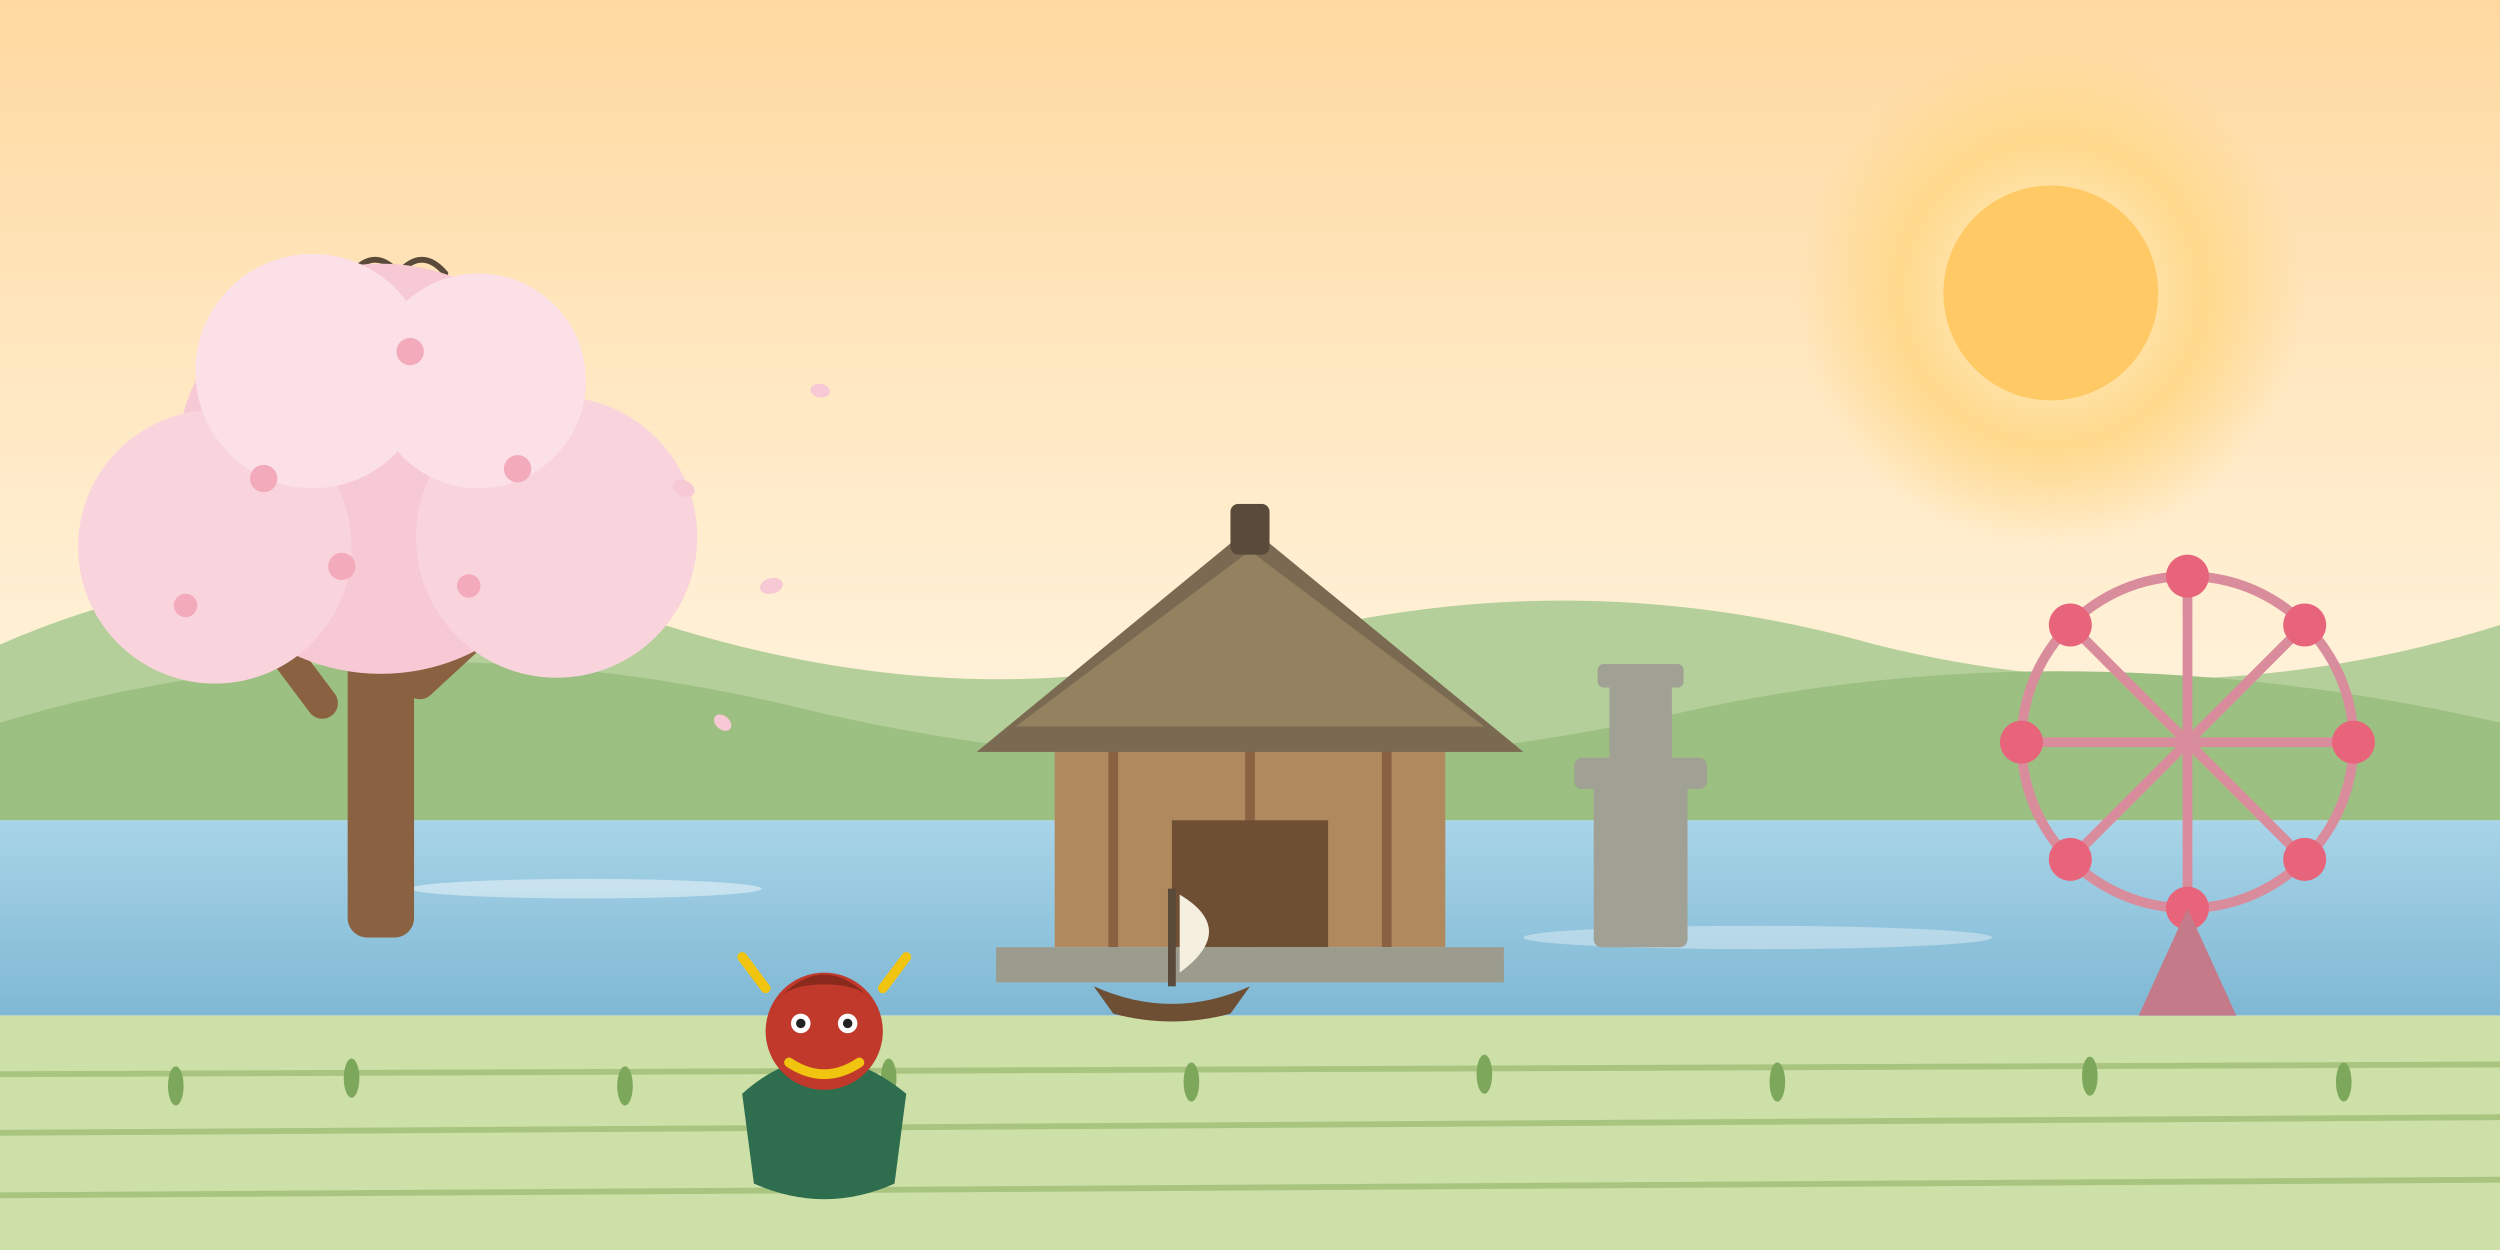
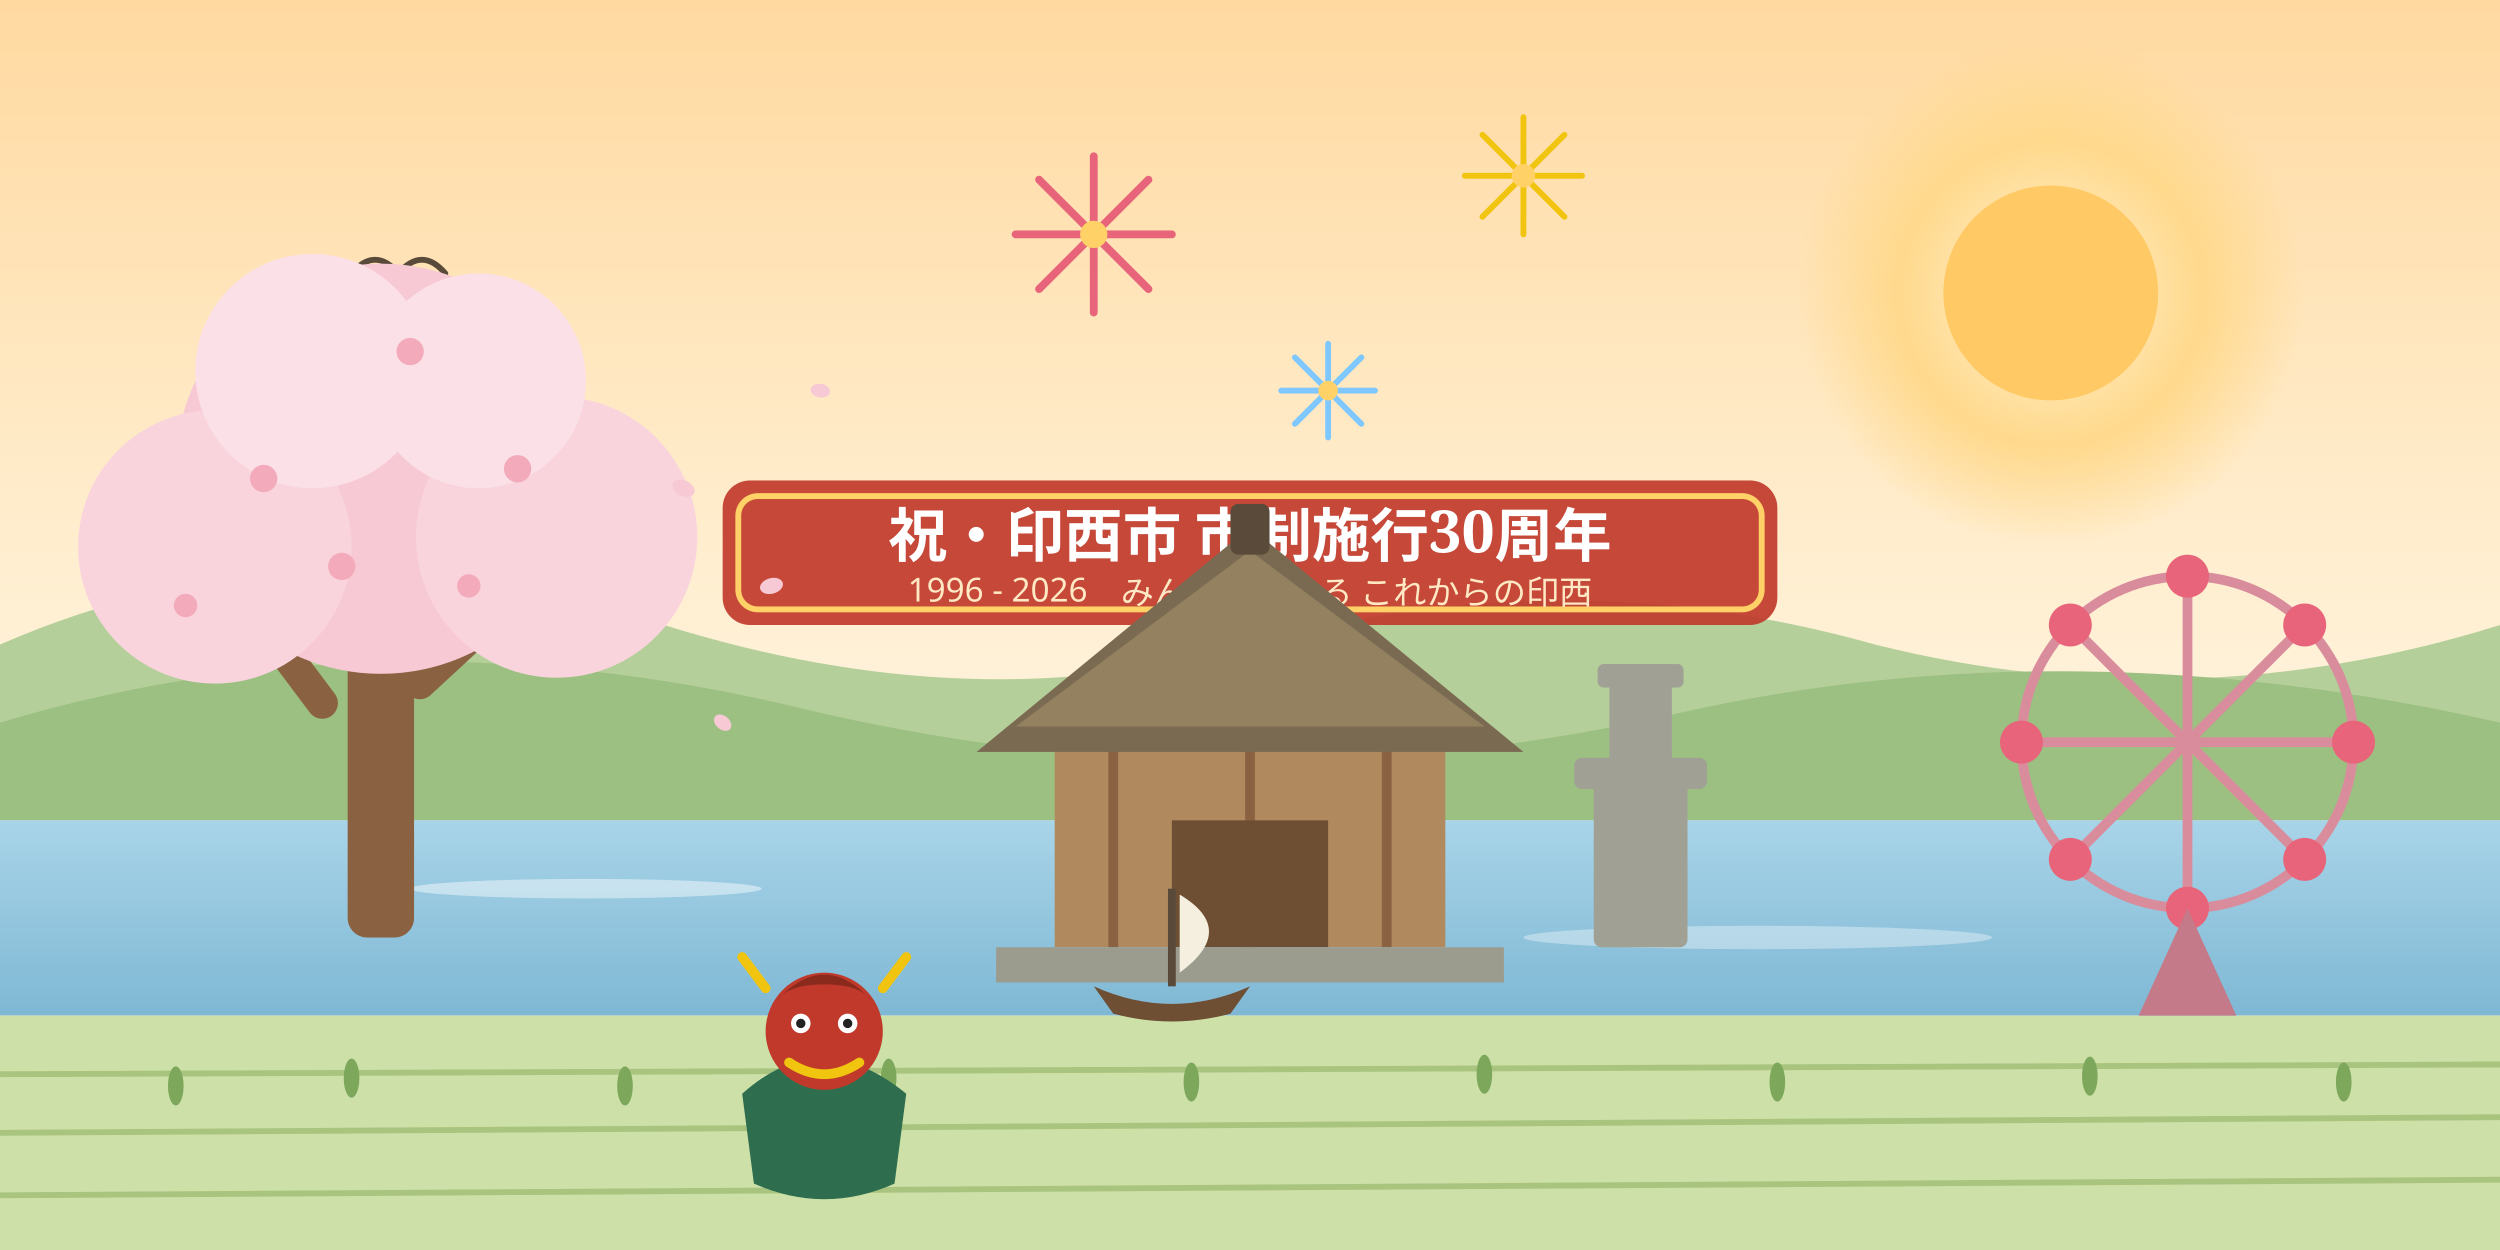
<svg xmlns="http://www.w3.org/2000/svg" viewBox="0 0 1280 640" width="1280" height="640">
  <defs>
    <linearGradient id="sky" x1="0" y1="0" x2="0" y2="1">
      <stop offset="0" stop-color="#ffd9a0" />
      <stop offset="0.5" stop-color="#ffe9c4" />
      <stop offset="1" stop-color="#fff6e3" />
    </linearGradient>
    <linearGradient id="lake" x1="0" y1="0" x2="0" y2="1">
      <stop offset="0" stop-color="#a8d4e8" />
      <stop offset="1" stop-color="#7fb8d4" />
    </linearGradient>
    <radialGradient id="sun" cx="0.5" cy="0.5" r="0.5">
      <stop offset="0" stop-color="#fff3d6" />
      <stop offset="0.6" stop-color="#ffd98c" />
      <stop offset="1" stop-color="#ffd98c" stop-opacity="0" />
    </radialGradient>
  </defs>
  <rect width="1280" height="420" fill="url(#sky)" />
  <circle cx="1050" cy="150" r="130" fill="url(#sun)" />
  <circle cx="1050" cy="150" r="55" fill="#ffca66" />
  <path d="M0,330 Q160,260 340,320 Q500,370 640,330 Q800,285 960,330 Q1120,370 1280,320 L1280,420 L0,420 Z" fill="#b5cf9a" />
  <path d="M0,370 Q200,310 420,365 Q640,415 860,365 Q1060,320 1280,370 L1280,420 L0,420 Z" fill="#9cbf82" />
  <rect y="420" width="1280" height="100" fill="url(#lake)" />
  <ellipse cx="300" cy="455" rx="90" ry="5" fill="#ffffff" opacity="0.45" />
  <ellipse cx="900" cy="480" rx="120" ry="6" fill="#ffffff" opacity="0.35" />
  <ellipse cx="620" cy="440" rx="60" ry="4" fill="#ffffff" opacity="0.4" />
  <g stroke="#5a4a3a" stroke-width="3" fill="none" stroke-linecap="round">
    <path d="M180,140 q12,-14 24,0 q12,-14 24,0" />
    <path d="M250,170 q10,-12 20,0 q10,-12 20,0" />
    <path d="M130,190 q8,-10 16,0 q8,-10 16,0" />
+   </g>
+   <g stroke-linecap="round" fill="none">
+     <g stroke="#e8647a" stroke-width="4">
+       <path d="M560,120 v-40 M560,120 v40 M560,120 h-40 M560,120 h40                M560,120 l-28,-28 M560,120 l28,-28 M560,120 l-28,28 M560,120 l28,28" />
+     </g>
+     <g stroke="#f1c40f" stroke-width="3">
+       <path d="M780,90 v-30 M780,90 v30 M780,90 h-30 M780,90 h30                M780,90 l-21,-21 M780,90 l21,-21 M780,90 l-21,21 M780,90 l21,21" />
+     </g>
+     <g stroke="#7fc8ff" stroke-width="3">
+       <path d="M680,200 v-24 M680,200 v24 M680,200 h-24 M680,200 h24                M680,200 l-17,-17 M680,200 l17,-17 M680,200 l-17,17 M680,200 l17,17" />
+     </g>
+   </g>
+   <g fill="#ffd166">
+     <circle cx="560" cy="120" r="7" />
+     <circle cx="780" cy="90" r="6" />
+     <circle cx="680" cy="200" r="5" />
+   </g>
+   <g>
+     <rect x="370" y="246" width="540" height="74" rx="14" fill="#c0392b" opacity="0.92" />
+     <rect x="378" y="254" width="524" height="58" rx="10" fill="none" stroke="#ffd166" stroke-width="3" />
+     <text x="640" y="285" font-size="30" font-family="serif" font-weight="bold" fill="#ffffff" text-anchor="middle">祝・印西市 市制施行30周年</text>
+     <text x="640" y="308" font-size="17" font-family="sans-serif" fill="#ffe9c4" text-anchor="middle">1996 - 2026　みんなでつくる これからの印西</text>
  </g>
  <rect y="520" width="1280" height="120" fill="#cde0a8" />
  <g stroke="#a8c47e" stroke-width="3">
    <line x1="0" y1="550" x2="1280" y2="545" />
    <line x1="0" y1="580" x2="1280" y2="572" />
    <line x1="0" y1="612" x2="1280" y2="604" />
  </g>
  <g fill="#7da85c">
    <ellipse cx="90" cy="556" rx="4" ry="10" />
    <ellipse cx="180" cy="552" rx="4" ry="10" />
    <ellipse cx="320" cy="556" rx="4" ry="10" />
    <ellipse cx="455" cy="552" rx="4" ry="10" />
    <ellipse cx="610" cy="554" rx="4" ry="10" />
    <ellipse cx="760" cy="550" rx="4" ry="10" />
    <ellipse cx="910" cy="554" rx="4" ry="10" />
    <ellipse cx="1070" cy="551" rx="4" ry="10" />
    <ellipse cx="1200" cy="554" rx="4" ry="10" />
  </g>
  <g>
    <rect x="178" y="320" width="34" height="160" rx="10" fill="#8a6242" />
    <path d="M165,360 L120,300" stroke="#8a6242" stroke-width="16" stroke-linecap="round" fill="none" />
    <path d="M215,350 L280,290" stroke="#8a6242" stroke-width="16" stroke-linecap="round" fill="none" />
    <circle cx="195" cy="240" r="105" fill="#f7c9d4" />
    <circle cx="110" cy="280" r="70" fill="#f9d4dd" />
    <circle cx="285" cy="275" r="72" fill="#f9d4dd" />
    <circle cx="160" cy="190" r="60" fill="#fbe0e7" />
    <circle cx="245" cy="195" r="55" fill="#fbe0e7" />
    <g fill="#f3aabb">
      <circle cx="135" cy="245" r="7" />
      <circle cx="210" cy="180" r="7" />
      <circle cx="265" cy="240" r="7" />
      <circle cx="175" cy="290" r="7" />
      <circle cx="240" cy="300" r="6" />
      <circle cx="95" cy="310" r="6" />
    </g>
    <g fill="#f7c9d4">
      <ellipse cx="350" cy="250" rx="6" ry="4" transform="rotate(25 350 250)" />
      <ellipse cx="395" cy="300" rx="6" ry="4" transform="rotate(-15 395 300)" />
      <ellipse cx="370" cy="370" rx="5" ry="3.5" transform="rotate(40 370 370)" />
      <ellipse cx="420" cy="200" rx="5" ry="3.5" transform="rotate(10 420 200)" />
    </g>
  </g>
  <g>
    <rect x="540" y="380" width="200" height="105" fill="#b08a5e" />
    <g stroke="#8a6242" stroke-width="5">
      <line x1="570" y1="380" x2="570" y2="485" />
      <line x1="640" y1="380" x2="640" y2="485" />
      <line x1="710" y1="380" x2="710" y2="485" />
    </g>
    <rect x="600" y="420" width="80" height="65" fill="#6e4f33" />
    <path d="M500,385 L640,270 L780,385 Z" fill="#7a6a52" />
    <path d="M520,372 L640,282 L760,372 Z" fill="#94815f" />
    <rect x="630" y="258" width="20" height="26" rx="4" fill="#5a4a3a" />
    <rect x="510" y="485" width="260" height="18" fill="#9c9c8e" />
  </g>
  <g fill="#a0a094">
    <rect x="816" y="400" width="48" height="85" rx="4" />
    <rect x="806" y="388" width="68" height="16" rx="4" />
    <rect x="824" y="350" width="32" height="42" rx="3" />
    <rect x="818" y="340" width="44" height="12" rx="3" />
  </g>
  <g>
    <path d="M380,560 q40,-36 84,0 l-6,46 q-36,16 -72,0 Z" fill="#2e6e4e" />
    <circle cx="422" cy="528" r="30" fill="#c0392b" />
    <path d="M398,512 q24,-26 48,0 q-6,-8 -24,-8 q-18,0 -24,8 Z" fill="#8a2a1d" />
    <circle cx="410" cy="524" r="5" fill="#fff" />
    <circle cx="434" cy="524" r="5" fill="#fff" />
    <circle cx="410" cy="524" r="2.4" fill="#222" />
    <circle cx="434" cy="524" r="2.4" fill="#222" />
    <path d="M404,544 q18,12 36,0" stroke="#f1c40f" stroke-width="5" fill="none" stroke-linecap="round" />
    <path d="M392,506 l-12,-16 M452,506 l12,-16" stroke="#f1c40f" stroke-width="5" stroke-linecap="round" />
  </g>
  <g stroke="#d98c9c" stroke-width="5" fill="none">
    <circle cx="1120" cy="380" r="85" />
    <line x1="1120" y1="295" x2="1120" y2="465" />
    <line x1="1035" y1="380" x2="1205" y2="380" />
    <line x1="1060" y1="320" x2="1180" y2="440" />
    <line x1="1180" y1="320" x2="1060" y2="440" />
  </g>
  <g fill="#e8647a">
    <circle cx="1120" cy="295" r="11" />
    <circle cx="1120" cy="465" r="11" />
    <circle cx="1035" cy="380" r="11" />
    <circle cx="1205" cy="380" r="11" />
    <circle cx="1060" cy="320" r="11" />
    <circle cx="1180" cy="440" r="11" />
    <circle cx="1180" cy="320" r="11" />
    <circle cx="1060" cy="440" r="11" />
  </g>
  <path d="M1095,520 L1120,465 L1145,520 Z" fill="#c47a88" />
  <g>
    <path d="M560,505 q40,18 80,0 l-10,14 q-30,8 -60,0 Z" fill="#6e4f33" />
    <line x1="600" y1="455" x2="600" y2="505" stroke="#5a4a3a" stroke-width="4" />
    <path d="M604,458 q30,18 0,40 Z" fill="#f5efdf" />
  </g>
</svg>
